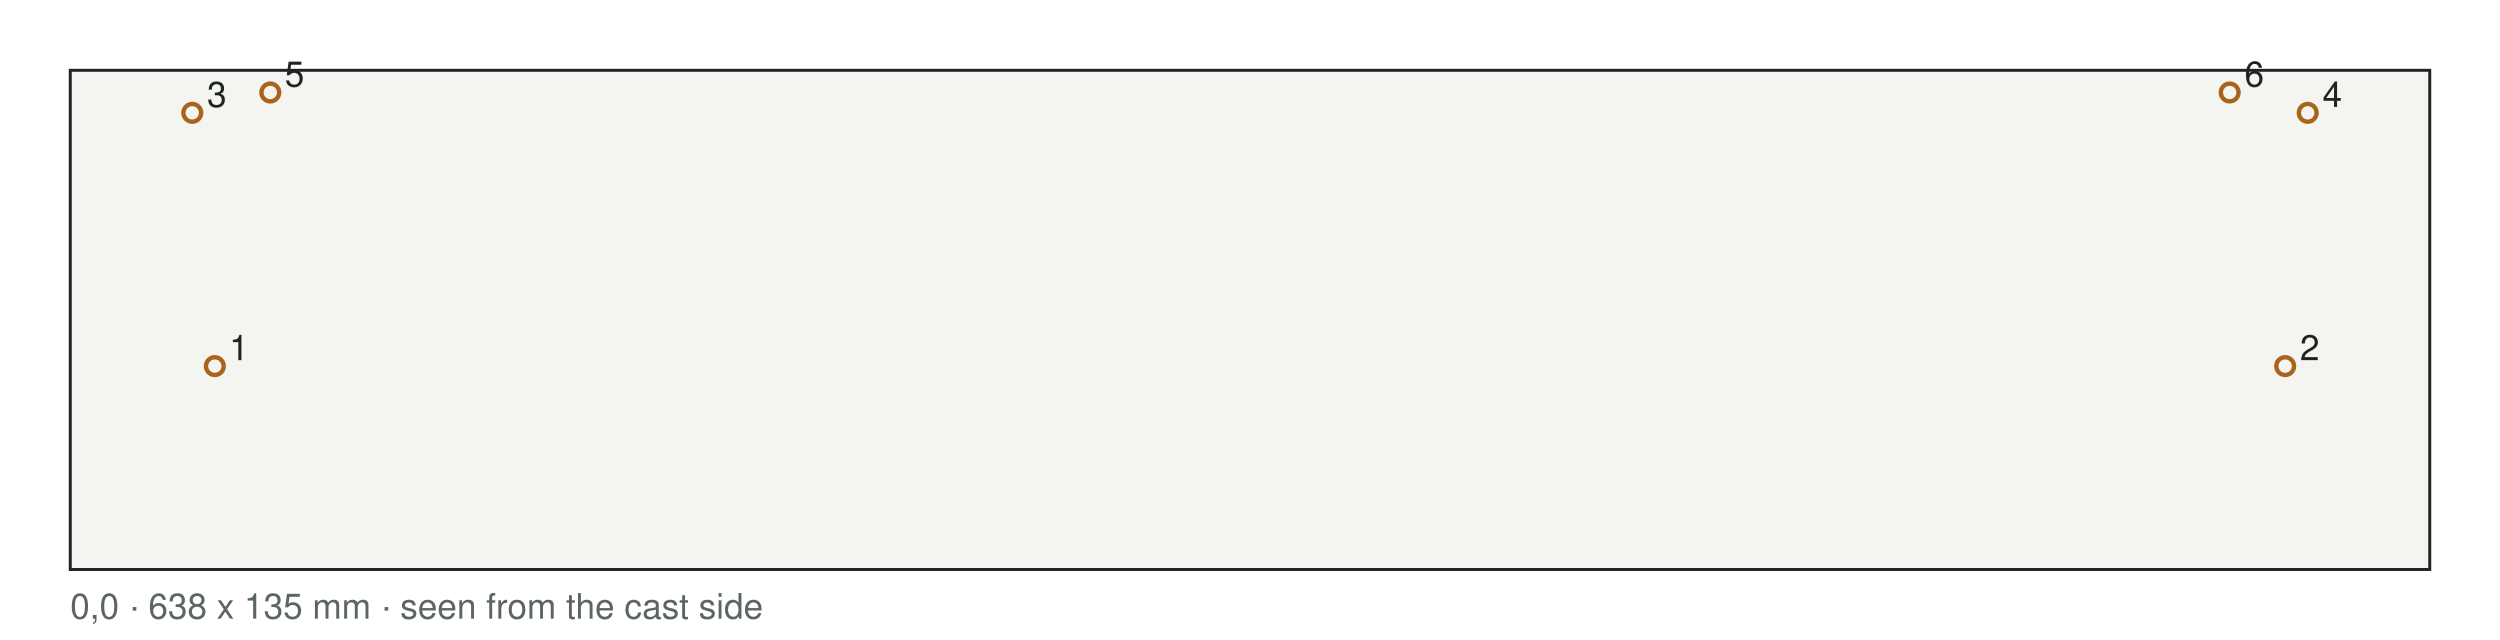
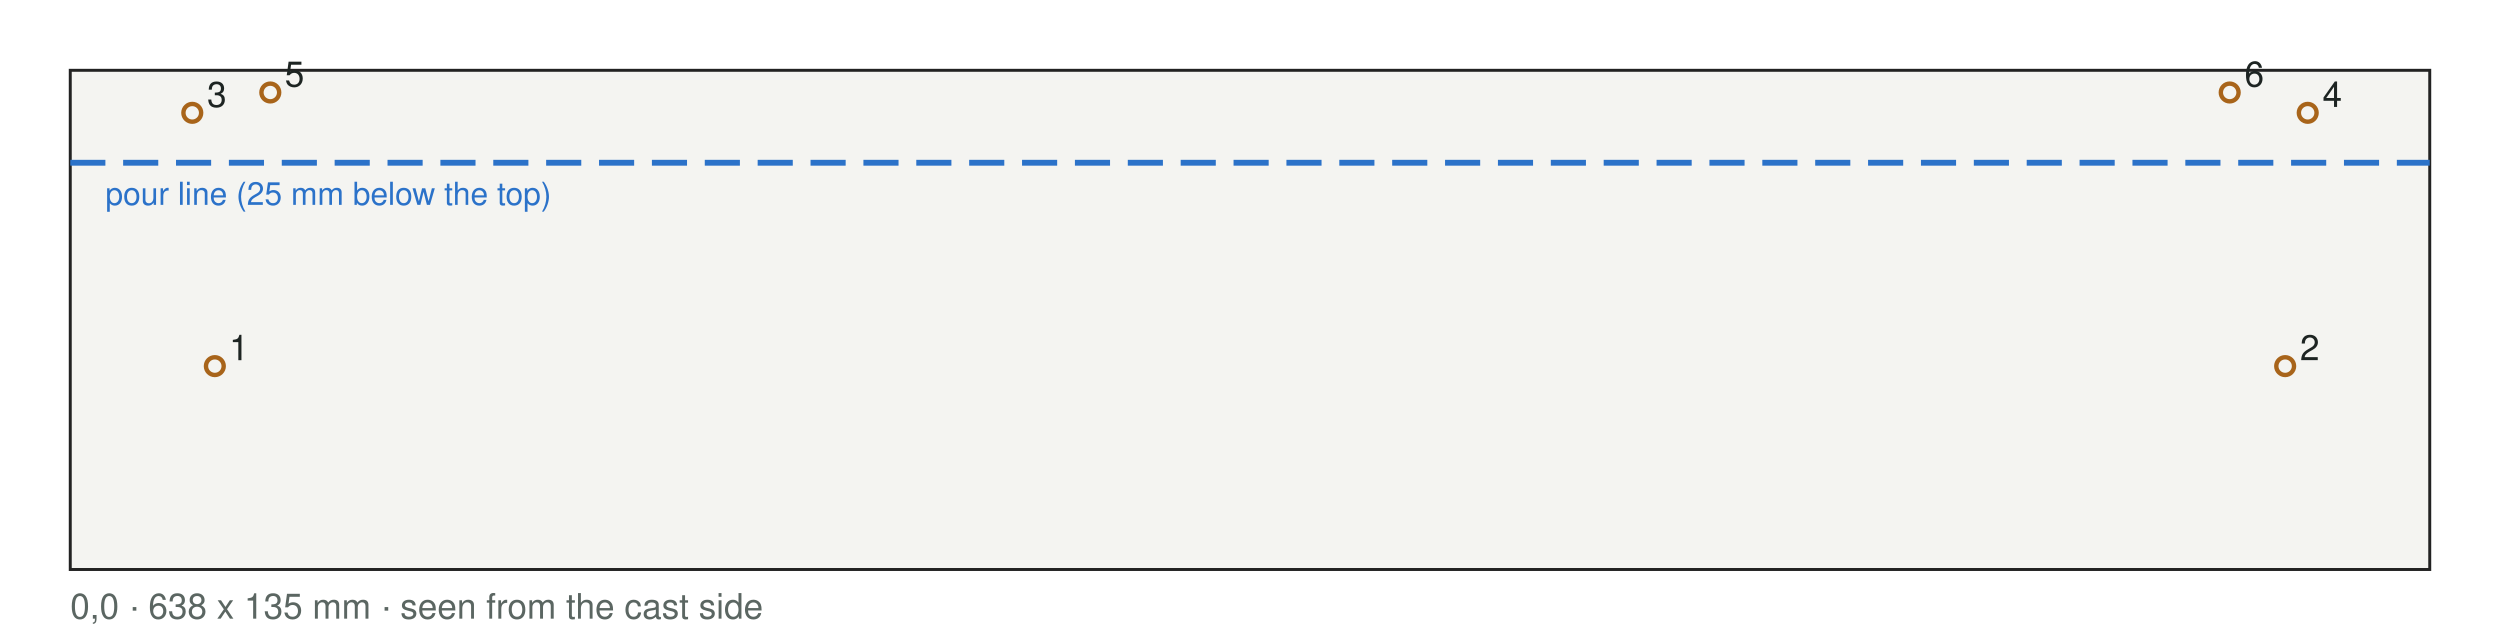
<svg xmlns="http://www.w3.org/2000/svg" viewBox="-19.0 -19.0 676.1 173.0" width="676mm" height="173mm" font-family="Helvetica, Arial, sans-serif">
  <polygon points="0.0,135.0 638.1,135.0 638.1,0.0 0.0,0.0" fill="#f4f4f1" stroke="#222" stroke-width="0.8" />
  <circle cx="39.1" cy="80.0" r="2.4" fill="none" stroke="#a8641a" stroke-width="1.19" />
  <text x="43.0" y="78.4" font-size="9.5" fill="#1d2422">1</text>
  <circle cx="599.0" cy="80.0" r="2.4" fill="none" stroke="#a8641a" stroke-width="1.19" />
  <text x="603.0" y="78.4" font-size="9.5" fill="#1d2422">2</text>
  <circle cx="33.0" cy="11.5" r="2.4" fill="none" stroke="#a8641a" stroke-width="1.19" />
  <text x="37.0" y="9.9" font-size="9.5" fill="#1d2422">3</text>
  <circle cx="605.1" cy="11.5" r="2.4" fill="none" stroke="#a8641a" stroke-width="1.19" />
  <text x="609.1" y="9.9" font-size="9.5" fill="#1d2422">4</text>
  <circle cx="54.1" cy="6.0" r="2.4" fill="none" stroke="#a8641a" stroke-width="1.19" />
  <text x="58.0" y="4.4" font-size="9.5" fill="#1d2422">5</text>
  <circle cx="584.0" cy="6.0" r="2.4" fill="none" stroke="#a8641a" stroke-width="1.19" />
  <text x="588.0" y="4.4" font-size="9.5" fill="#1d2422">6</text>
+   <line x1="0.0" y1="25.0" x2="638.1" y2="25.0" stroke="#2b72c9" stroke-width="1.58" stroke-dasharray="9.5,4.8" />
+   <text x="9.5" y="36.4" font-size="8.6" fill="#2b72c9">pour line (25 mm below the top)</text>
  <text x="0" y="148.3" font-size="9.5" fill="#5b6662">0,0 · 638 x 135 mm · seen from the cast side</text>
</svg>
